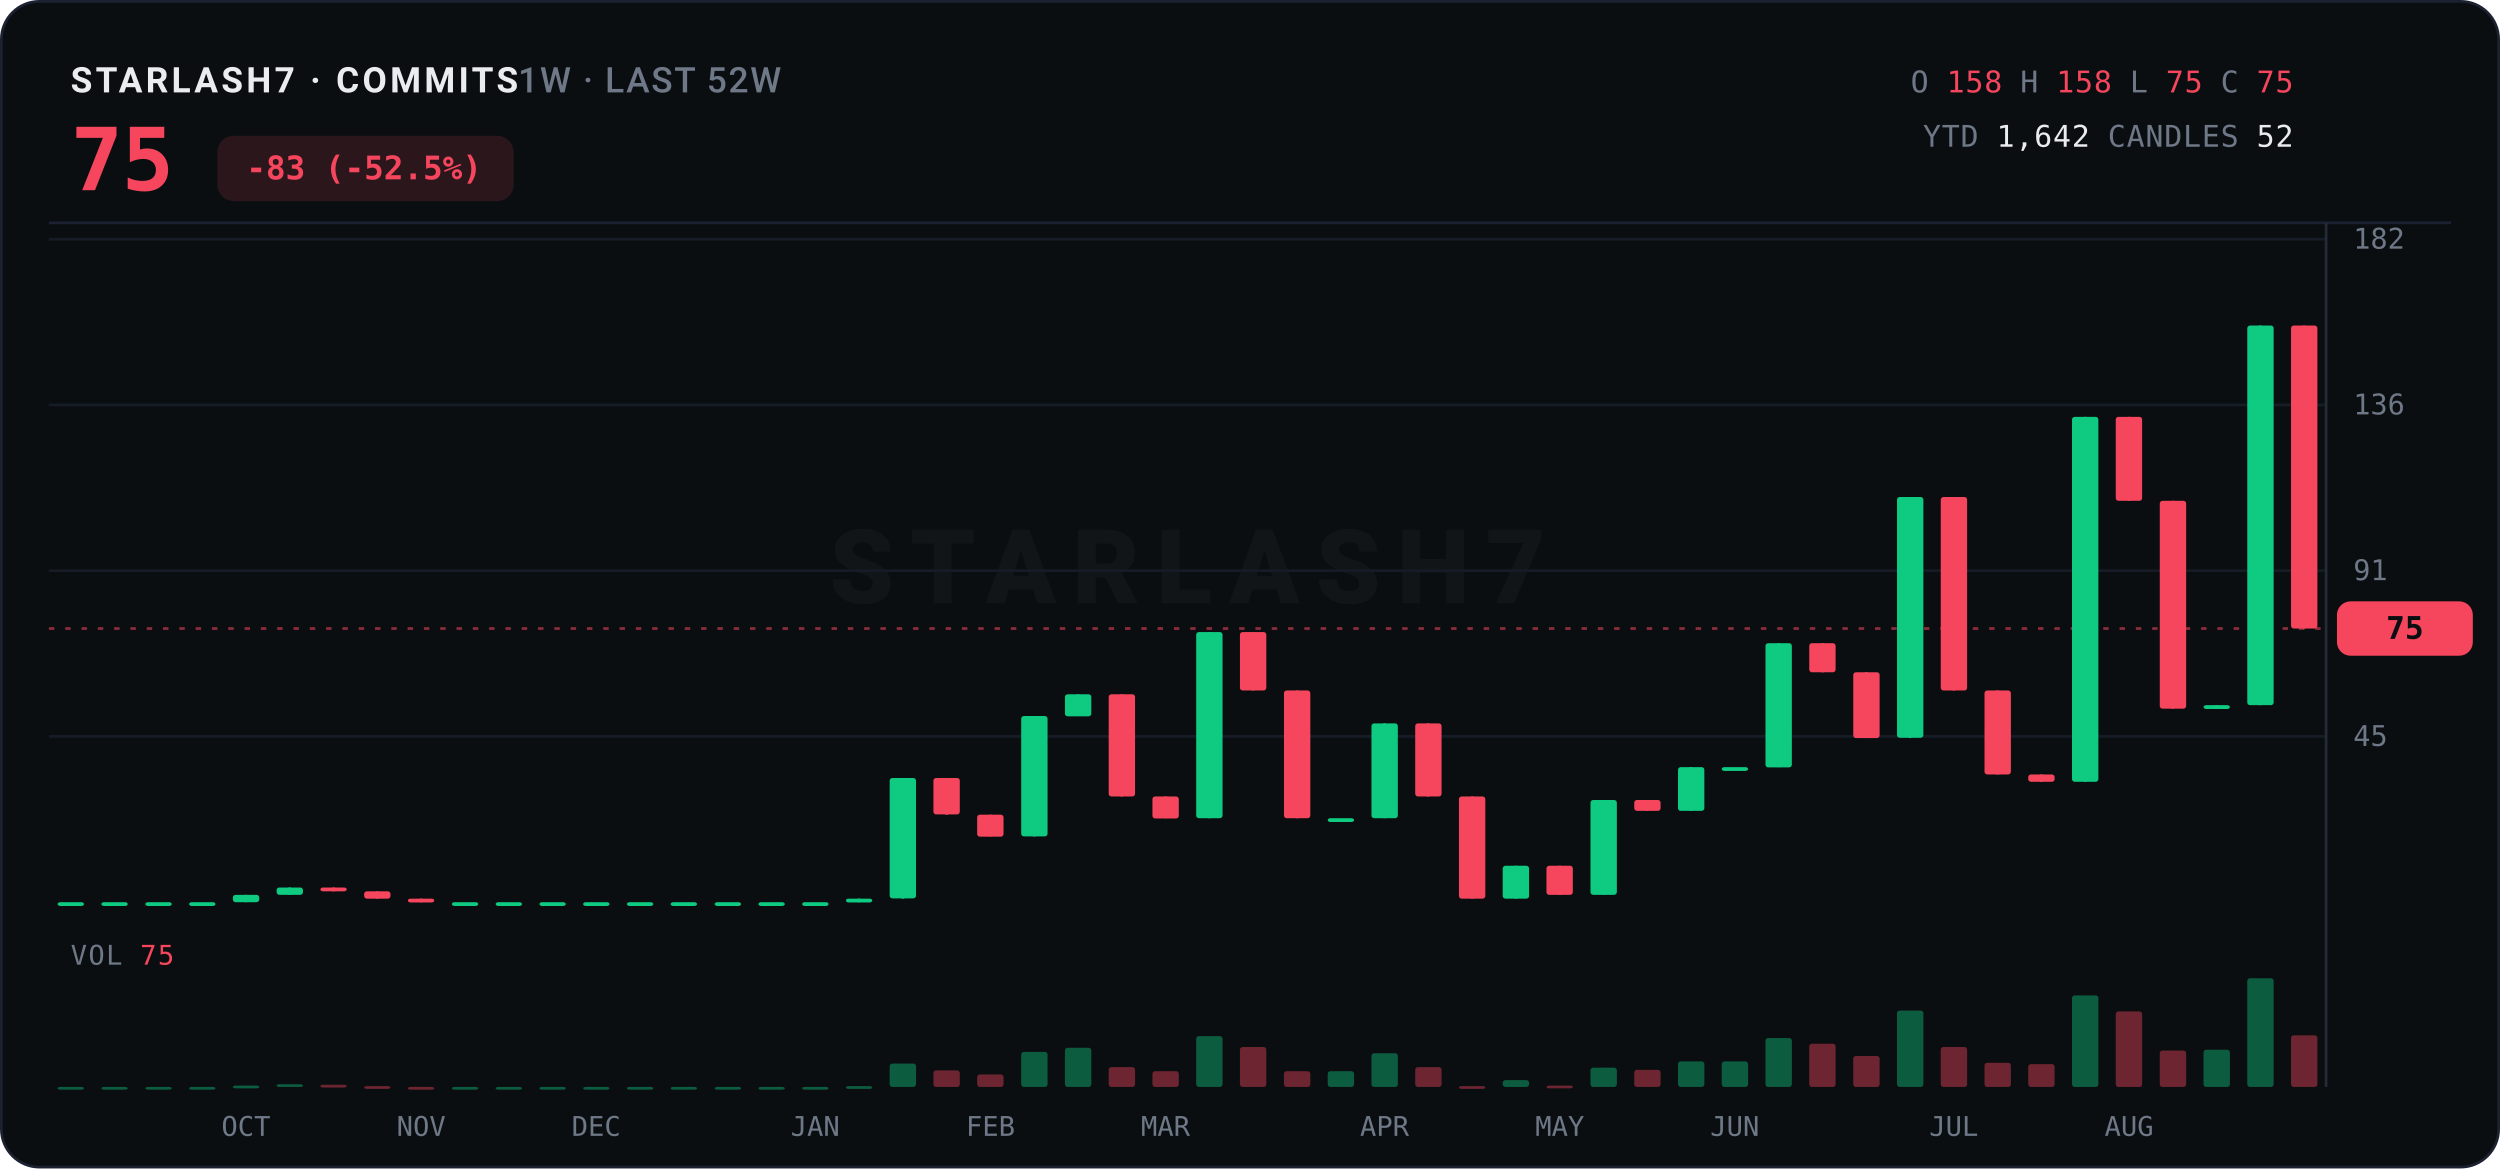
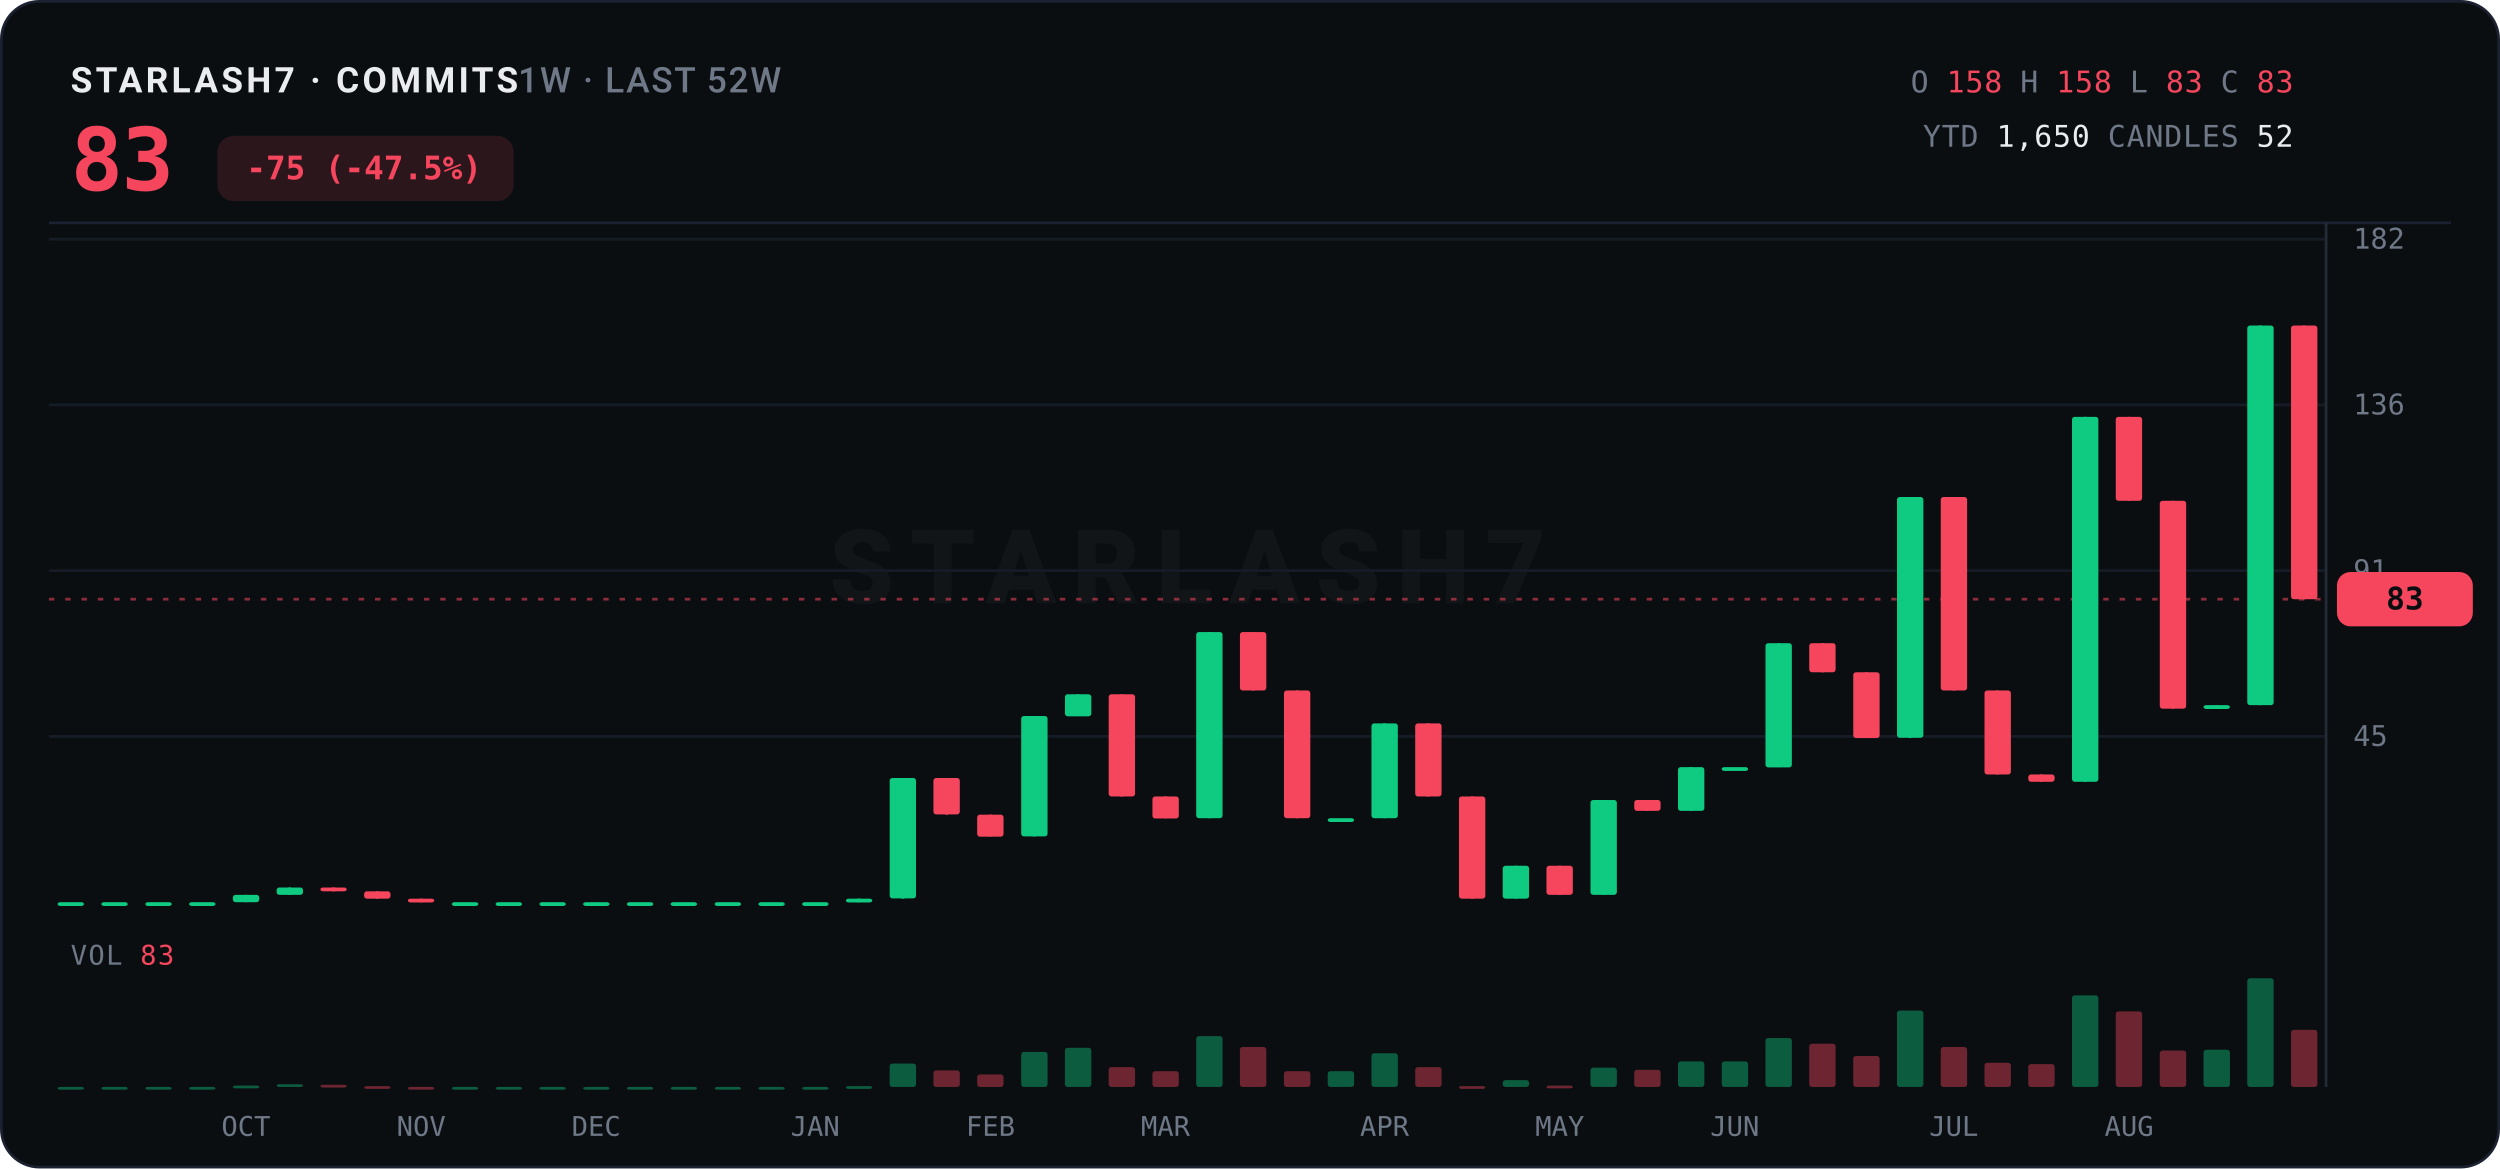
<svg xmlns="http://www.w3.org/2000/svg" width="920" height="430" viewBox="0 0 920 430">
  <rect x="0.5" y="0.5" width="919" height="429" rx="14" fill="#0B0E11" stroke="#1B2130" />
  <text x="26" y="34" font-family="ui-sans-serif,system-ui,-apple-system,'Segoe UI',Roboto,sans-serif" font-size="13" font-weight="700" letter-spacing="1.2" fill="#EAECEF">STARLASH7 · COMMITS<tspan fill="#6E7887" font-weight="500" letter-spacing="0.6">  1W · LAST 52W</tspan>
  </text>
-   <text x="26" y="70" font-family="ui-monospace,'SF Mono',SFMono-Regular,Menlo,Consolas,monospace" font-size="32" font-weight="800" fill="#F6465D" letter-spacing="-0.5">75</text>
+   <text x="26" y="70" font-family="ui-monospace,'SF Mono',SFMono-Regular,Menlo,Consolas,monospace" font-size="32" font-weight="800" fill="#F6465D" letter-spacing="-0.5">83</text>
  <rect x="80" y="50" width="109" height="24" rx="6" fill="#F6465D" opacity="0.14" />
-   <text x="134" y="66" text-anchor="middle" font-family="ui-monospace,'SF Mono',SFMono-Regular,Menlo,Consolas,monospace" font-size="12" font-weight="700" fill="#F6465D">-83 (-52.5%)</text>
+   <text x="134" y="66" text-anchor="middle" font-family="ui-monospace,'SF Mono',SFMono-Regular,Menlo,Consolas,monospace" font-size="12" font-weight="700" fill="#F6465D">-75 (-47.5%)</text>
  <text x="844" y="34" text-anchor="end" font-family="ui-monospace,'SF Mono',SFMono-Regular,Menlo,Consolas,monospace" font-size="11" letter-spacing="0.3">
    <tspan fill="#6E7887">O</tspan>
    <tspan fill="#F6465D">158</tspan>
    <tspan fill="#6E7887">H</tspan>
    <tspan fill="#F6465D">158</tspan>
    <tspan fill="#6E7887">L</tspan>
-     <tspan fill="#F6465D">75</tspan>
+     <tspan fill="#F6465D">83</tspan>
    <tspan fill="#6E7887">C</tspan>
-     <tspan fill="#F6465D">75</tspan>
+     <tspan fill="#F6465D">83</tspan>
  </text>
  <text x="844" y="54" text-anchor="end" font-family="ui-monospace,'SF Mono',SFMono-Regular,Menlo,Consolas,monospace" font-size="11" letter-spacing="0.3">
    <tspan fill="#6E7887">YTD</tspan>
-     <tspan fill="#EAECEF">1,642</tspan>
+     <tspan fill="#EAECEF">1,650</tspan>
    <tspan fill="#6E7887">CANDLES</tspan>
    <tspan fill="#EAECEF">52</tspan>
  </text>
  <line x1="18" y1="82" x2="902" y2="82" stroke="#1B2130" stroke-width="1" />
  <text x="437.0" y="222.0" text-anchor="middle" font-family="ui-sans-serif,system-ui,-apple-system,'Segoe UI',Roboto,sans-serif" font-size="38" font-weight="800" letter-spacing="6" fill="#EAECEF" opacity="0.035">STARLASH7</text>
  <line x1="18" y1="271.0" x2="856" y2="271.0" stroke="#161C26" stroke-width="1" />
  <text x="866" y="274.5" font-family="ui-monospace,'SF Mono',SFMono-Regular,Menlo,Consolas,monospace" font-size="10.5" fill="#6E7887">45</text>
  <line x1="18" y1="210.0" x2="856" y2="210.0" stroke="#161C26" stroke-width="1" />
  <text x="866" y="213.5" font-family="ui-monospace,'SF Mono',SFMono-Regular,Menlo,Consolas,monospace" font-size="10.5" fill="#6E7887">91</text>
  <line x1="18" y1="149.0" x2="856" y2="149.0" stroke="#161C26" stroke-width="1" />
  <text x="866" y="152.5" font-family="ui-monospace,'SF Mono',SFMono-Regular,Menlo,Consolas,monospace" font-size="10.5" fill="#6E7887">136</text>
  <line x1="18" y1="88.0" x2="856" y2="88.0" stroke="#161C26" stroke-width="1" />
  <text x="866" y="91.5" font-family="ui-monospace,'SF Mono',SFMono-Regular,Menlo,Consolas,monospace" font-size="10.5" fill="#6E7887">182</text>
  <line x1="856" y1="82" x2="856" y2="400" stroke="#242B38" stroke-width="1" />
-   <line x1="18" y1="231.3" x2="856" y2="231.3" stroke="#F6465D" stroke-width="1" stroke-dasharray="2 4" opacity="0.55" />
-   <rect x="860" y="221.3" width="50" height="20" rx="5" fill="#F6465D" />
-   <text x="885.0" y="235.1" text-anchor="middle" font-family="ui-monospace,'SF Mono',SFMono-Regular,Menlo,Consolas,monospace" font-size="11.5" font-weight="800" fill="#0B0E11">75</text>
+   <line x1="18" y1="220.5" x2="856" y2="220.5" stroke="#F6465D" stroke-width="1" stroke-dasharray="2 4" opacity="0.55" />
+   <rect x="860" y="210.5" width="50" height="20" rx="5" fill="#F6465D" />
+   <text x="885.0" y="224.3" text-anchor="middle" font-family="ui-monospace,'SF Mono',SFMono-Regular,Menlo,Consolas,monospace" font-size="11.5" font-weight="800" fill="#0B0E11">83</text>
  <line x1="26.1" y1="332.0" x2="26.1" y2="332.0" stroke="#0ECB81" stroke-width="1" />
  <rect x="21.2" y="332.0" width="9.7" height="1.4" rx="1" fill="#0ECB81" />
  <line x1="42.2" y1="332.0" x2="42.2" y2="332.0" stroke="#0ECB81" stroke-width="1" />
  <rect x="37.3" y="332.0" width="9.7" height="1.4" rx="1" fill="#0ECB81" />
  <line x1="58.3" y1="332.0" x2="58.3" y2="332.0" stroke="#0ECB81" stroke-width="1" />
  <rect x="53.5" y="332.0" width="9.7" height="1.4" rx="1" fill="#0ECB81" />
  <line x1="74.4" y1="332.0" x2="74.4" y2="332.0" stroke="#0ECB81" stroke-width="1" />
  <rect x="69.6" y="332.0" width="9.7" height="1.4" rx="1" fill="#0ECB81" />
  <line x1="90.5" y1="329.3" x2="90.5" y2="332.0" stroke="#0ECB81" stroke-width="1" />
  <rect x="85.7" y="329.3" width="9.7" height="2.7" rx="1" fill="#0ECB81" />
  <line x1="106.6" y1="326.6" x2="106.6" y2="329.3" stroke="#0ECB81" stroke-width="1" />
  <rect x="101.8" y="326.6" width="9.7" height="2.7" rx="1" fill="#0ECB81" />
  <line x1="122.8" y1="326.6" x2="122.8" y2="328.0" stroke="#F6465D" stroke-width="1" />
  <rect x="117.9" y="326.6" width="9.7" height="1.4" rx="1" fill="#F6465D" />
  <line x1="138.9" y1="328.0" x2="138.9" y2="330.7" stroke="#F6465D" stroke-width="1" />
  <rect x="134.0" y="328.0" width="9.7" height="2.7" rx="1" fill="#F6465D" />
  <line x1="155.0" y1="330.7" x2="155.0" y2="332.0" stroke="#F6465D" stroke-width="1" />
  <rect x="150.1" y="330.7" width="9.7" height="1.4" rx="1" fill="#F6465D" />
  <line x1="171.1" y1="332.0" x2="171.1" y2="332.0" stroke="#0ECB81" stroke-width="1" />
  <rect x="166.3" y="332.0" width="9.7" height="1.4" rx="1" fill="#0ECB81" />
  <line x1="187.2" y1="332.0" x2="187.2" y2="332.0" stroke="#0ECB81" stroke-width="1" />
  <rect x="182.4" y="332.0" width="9.7" height="1.4" rx="1" fill="#0ECB81" />
  <line x1="203.3" y1="332.0" x2="203.3" y2="332.0" stroke="#0ECB81" stroke-width="1" />
  <rect x="198.5" y="332.0" width="9.7" height="1.4" rx="1" fill="#0ECB81" />
  <line x1="219.4" y1="332.0" x2="219.4" y2="332.0" stroke="#0ECB81" stroke-width="1" />
  <rect x="214.6" y="332.0" width="9.7" height="1.4" rx="1" fill="#0ECB81" />
  <line x1="235.6" y1="332.0" x2="235.6" y2="332.0" stroke="#0ECB81" stroke-width="1" />
  <rect x="230.7" y="332.0" width="9.7" height="1.4" rx="1" fill="#0ECB81" />
  <line x1="251.7" y1="332.0" x2="251.7" y2="332.0" stroke="#0ECB81" stroke-width="1" />
  <rect x="246.8" y="332.0" width="9.7" height="1.4" rx="1" fill="#0ECB81" />
  <line x1="267.8" y1="332.0" x2="267.8" y2="332.0" stroke="#0ECB81" stroke-width="1" />
  <rect x="263.0" y="332.0" width="9.7" height="1.4" rx="1" fill="#0ECB81" />
  <line x1="283.9" y1="332.0" x2="283.9" y2="332.0" stroke="#0ECB81" stroke-width="1" />
  <rect x="279.1" y="332.0" width="9.7" height="1.4" rx="1" fill="#0ECB81" />
  <line x1="300.0" y1="332.0" x2="300.0" y2="332.0" stroke="#0ECB81" stroke-width="1" />
  <rect x="295.2" y="332.0" width="9.7" height="1.4" rx="1" fill="#0ECB81" />
  <line x1="316.1" y1="330.7" x2="316.1" y2="332.0" stroke="#0ECB81" stroke-width="1" />
  <rect x="311.3" y="330.7" width="9.7" height="1.4" rx="1" fill="#0ECB81" />
  <line x1="332.3" y1="286.3" x2="332.3" y2="330.7" stroke="#0ECB81" stroke-width="1" />
  <rect x="327.4" y="286.3" width="9.7" height="44.3" rx="1" fill="#0ECB81" />
  <line x1="348.4" y1="286.3" x2="348.4" y2="299.8" stroke="#F6465D" stroke-width="1" />
  <rect x="343.5" y="286.3" width="9.7" height="13.4" rx="1" fill="#F6465D" />
  <line x1="364.5" y1="299.8" x2="364.5" y2="307.8" stroke="#F6465D" stroke-width="1" />
  <rect x="359.6" y="299.8" width="9.7" height="8.1" rx="1" fill="#F6465D" />
  <line x1="380.6" y1="263.5" x2="380.6" y2="307.8" stroke="#0ECB81" stroke-width="1" />
  <rect x="375.8" y="263.5" width="9.7" height="44.3" rx="1" fill="#0ECB81" />
  <line x1="396.7" y1="255.5" x2="396.7" y2="263.5" stroke="#0ECB81" stroke-width="1" />
  <rect x="391.9" y="255.5" width="9.7" height="8.1" rx="1" fill="#0ECB81" />
  <line x1="412.8" y1="255.5" x2="412.8" y2="293.1" stroke="#F6465D" stroke-width="1" />
  <rect x="408.0" y="255.5" width="9.7" height="37.6" rx="1" fill="#F6465D" />
  <line x1="428.9" y1="293.1" x2="428.9" y2="301.1" stroke="#F6465D" stroke-width="1" />
  <rect x="424.1" y="293.1" width="9.7" height="8.1" rx="1" fill="#F6465D" />
  <line x1="445.1" y1="232.6" x2="445.1" y2="301.1" stroke="#0ECB81" stroke-width="1" />
  <rect x="440.2" y="232.6" width="9.7" height="68.5" rx="1" fill="#0ECB81" />
  <line x1="461.2" y1="232.6" x2="461.2" y2="254.1" stroke="#F6465D" stroke-width="1" />
  <rect x="456.3" y="232.6" width="9.7" height="21.5" rx="1" fill="#F6465D" />
  <line x1="477.3" y1="254.1" x2="477.3" y2="301.1" stroke="#F6465D" stroke-width="1" />
  <rect x="472.5" y="254.1" width="9.7" height="47.0" rx="1" fill="#F6465D" />
  <line x1="493.4" y1="301.1" x2="493.4" y2="301.1" stroke="#0ECB81" stroke-width="1" />
  <rect x="488.6" y="301.1" width="9.7" height="1.4" rx="1" fill="#0ECB81" />
  <line x1="509.5" y1="266.2" x2="509.5" y2="301.1" stroke="#0ECB81" stroke-width="1" />
  <rect x="504.7" y="266.2" width="9.7" height="34.9" rx="1" fill="#0ECB81" />
  <line x1="525.6" y1="266.2" x2="525.6" y2="293.1" stroke="#F6465D" stroke-width="1" />
  <rect x="520.8" y="266.2" width="9.7" height="26.9" rx="1" fill="#F6465D" />
  <line x1="541.8" y1="293.1" x2="541.8" y2="330.7" stroke="#F6465D" stroke-width="1" />
  <rect x="536.9" y="293.1" width="9.7" height="37.6" rx="1" fill="#F6465D" />
  <line x1="557.9" y1="318.6" x2="557.9" y2="330.7" stroke="#0ECB81" stroke-width="1" />
  <rect x="553.0" y="318.6" width="9.7" height="12.1" rx="1" fill="#0ECB81" />
  <line x1="574.0" y1="318.6" x2="574.0" y2="329.3" stroke="#F6465D" stroke-width="1" />
  <rect x="569.1" y="318.6" width="9.7" height="10.7" rx="1" fill="#F6465D" />
  <line x1="590.1" y1="294.4" x2="590.1" y2="329.3" stroke="#0ECB81" stroke-width="1" />
  <rect x="585.3" y="294.4" width="9.7" height="34.9" rx="1" fill="#0ECB81" />
  <line x1="606.2" y1="294.4" x2="606.2" y2="298.4" stroke="#F6465D" stroke-width="1" />
  <rect x="601.4" y="294.4" width="9.7" height="4.0" rx="1" fill="#F6465D" />
  <line x1="622.3" y1="282.3" x2="622.3" y2="298.4" stroke="#0ECB81" stroke-width="1" />
  <rect x="617.5" y="282.3" width="9.7" height="16.1" rx="1" fill="#0ECB81" />
  <line x1="638.4" y1="282.3" x2="638.4" y2="282.3" stroke="#0ECB81" stroke-width="1" />
  <rect x="633.6" y="282.3" width="9.7" height="1.4" rx="1" fill="#0ECB81" />
  <line x1="654.6" y1="236.7" x2="654.6" y2="282.3" stroke="#0ECB81" stroke-width="1" />
  <rect x="649.7" y="236.7" width="9.7" height="45.7" rx="1" fill="#0ECB81" />
  <line x1="670.7" y1="236.7" x2="670.7" y2="247.4" stroke="#F6465D" stroke-width="1" />
  <rect x="665.8" y="236.7" width="9.7" height="10.7" rx="1" fill="#F6465D" />
  <line x1="686.8" y1="247.4" x2="686.8" y2="271.6" stroke="#F6465D" stroke-width="1" />
  <rect x="682.0" y="247.4" width="9.7" height="24.2" rx="1" fill="#F6465D" />
  <line x1="702.9" y1="182.9" x2="702.9" y2="271.6" stroke="#0ECB81" stroke-width="1" />
  <rect x="698.1" y="182.9" width="9.7" height="88.6" rx="1" fill="#0ECB81" />
  <line x1="719.0" y1="182.9" x2="719.0" y2="254.1" stroke="#F6465D" stroke-width="1" />
  <rect x="714.2" y="182.9" width="9.7" height="71.2" rx="1" fill="#F6465D" />
  <line x1="735.1" y1="254.1" x2="735.1" y2="285.0" stroke="#F6465D" stroke-width="1" />
  <rect x="730.3" y="254.1" width="9.7" height="30.9" rx="1" fill="#F6465D" />
  <line x1="751.2" y1="285.0" x2="751.2" y2="287.7" stroke="#F6465D" stroke-width="1" />
  <rect x="746.4" y="285.0" width="9.7" height="2.7" rx="1" fill="#F6465D" />
  <line x1="767.4" y1="153.4" x2="767.4" y2="287.7" stroke="#0ECB81" stroke-width="1" />
  <rect x="762.5" y="153.4" width="9.7" height="134.3" rx="1" fill="#0ECB81" />
  <line x1="783.5" y1="153.4" x2="783.5" y2="184.3" stroke="#F6465D" stroke-width="1" />
  <rect x="778.6" y="153.4" width="9.7" height="30.9" rx="1" fill="#F6465D" />
  <line x1="799.6" y1="184.3" x2="799.6" y2="260.8" stroke="#F6465D" stroke-width="1" />
  <rect x="794.8" y="184.3" width="9.7" height="76.5" rx="1" fill="#F6465D" />
  <line x1="815.7" y1="259.5" x2="815.7" y2="260.8" stroke="#0ECB81" stroke-width="1" />
  <rect x="810.9" y="259.5" width="9.7" height="1.4" rx="1" fill="#0ECB81" />
  <line x1="831.8" y1="119.8" x2="831.8" y2="259.5" stroke="#0ECB81" stroke-width="1" />
  <rect x="827.0" y="119.8" width="9.7" height="139.7" rx="1" fill="#0ECB81" />
-   <line x1="847.9" y1="119.8" x2="847.9" y2="231.3" stroke="#F6465D" stroke-width="1" />
-   <rect x="843.1" y="119.8" width="9.7" height="111.5" rx="1" fill="#F6465D" />
-   <text x="26" y="355" font-family="ui-monospace,'SF Mono',SFMono-Regular,Menlo,Consolas,monospace" font-size="10" letter-spacing="0.5" fill="#6E7887">VOL <tspan fill="#F6465D">75</tspan>
+   <line x1="847.9" y1="119.8" x2="847.9" y2="220.5" stroke="#F6465D" stroke-width="1" />
+   <rect x="843.1" y="119.8" width="9.7" height="100.7" rx="1" fill="#F6465D" />
+   <text x="26" y="355" font-family="ui-monospace,'SF Mono',SFMono-Regular,Menlo,Consolas,monospace" font-size="10" letter-spacing="0.5" fill="#6E7887">VOL <tspan fill="#F6465D">83</tspan>
  </text>
  <rect x="21.2" y="400.0" width="9.7" height="1.0" rx="1" fill="#0ECB81" opacity="0.42" />
  <rect x="37.3" y="400.0" width="9.7" height="1.0" rx="1" fill="#0ECB81" opacity="0.42" />
  <rect x="53.5" y="400.0" width="9.7" height="1.0" rx="1" fill="#0ECB81" opacity="0.42" />
  <rect x="69.6" y="400.0" width="9.7" height="1.0" rx="1" fill="#0ECB81" opacity="0.42" />
  <rect x="85.7" y="399.5" width="9.7" height="1.0" rx="1" fill="#0ECB81" opacity="0.42" />
  <rect x="101.8" y="399.0" width="9.7" height="1.0" rx="1" fill="#0ECB81" opacity="0.42" />
  <rect x="117.9" y="399.2" width="9.7" height="1.0" rx="1" fill="#F6465D" opacity="0.42" />
  <rect x="134.0" y="399.7" width="9.7" height="1.0" rx="1" fill="#F6465D" opacity="0.42" />
  <rect x="150.1" y="400.0" width="9.7" height="1.0" rx="1" fill="#F6465D" opacity="0.42" />
  <rect x="166.3" y="400.0" width="9.7" height="1.0" rx="1" fill="#0ECB81" opacity="0.42" />
  <rect x="182.4" y="400.0" width="9.7" height="1.0" rx="1" fill="#0ECB81" opacity="0.42" />
  <rect x="198.5" y="400.0" width="9.7" height="1.0" rx="1" fill="#0ECB81" opacity="0.42" />
  <rect x="214.6" y="400.0" width="9.7" height="1.0" rx="1" fill="#0ECB81" opacity="0.42" />
  <rect x="230.7" y="400.0" width="9.7" height="1.0" rx="1" fill="#0ECB81" opacity="0.42" />
  <rect x="246.8" y="400.0" width="9.7" height="1.0" rx="1" fill="#0ECB81" opacity="0.42" />
  <rect x="263.0" y="400.0" width="9.7" height="1.0" rx="1" fill="#0ECB81" opacity="0.42" />
  <rect x="279.1" y="400.0" width="9.7" height="1.0" rx="1" fill="#0ECB81" opacity="0.42" />
  <rect x="295.2" y="400.0" width="9.7" height="1.0" rx="1" fill="#0ECB81" opacity="0.42" />
  <rect x="311.3" y="399.7" width="9.7" height="1.0" rx="1" fill="#0ECB81" opacity="0.42" />
  <rect x="327.4" y="391.4" width="9.7" height="8.6" rx="1" fill="#0ECB81" opacity="0.42" />
  <rect x="343.5" y="393.9" width="9.7" height="6.1" rx="1" fill="#F6465D" opacity="0.42" />
  <rect x="359.6" y="395.4" width="9.7" height="4.6" rx="1" fill="#F6465D" opacity="0.42" />
  <rect x="375.8" y="387.1" width="9.7" height="12.9" rx="1" fill="#0ECB81" opacity="0.42" />
  <rect x="391.9" y="385.6" width="9.7" height="14.4" rx="1" fill="#0ECB81" opacity="0.42" />
  <rect x="408.0" y="392.7" width="9.7" height="7.3" rx="1" fill="#F6465D" opacity="0.42" />
  <rect x="424.1" y="394.2" width="9.7" height="5.8" rx="1" fill="#F6465D" opacity="0.42" />
  <rect x="440.2" y="381.3" width="9.7" height="18.7" rx="1" fill="#0ECB81" opacity="0.42" />
  <rect x="456.3" y="385.3" width="9.7" height="14.7" rx="1" fill="#F6465D" opacity="0.42" />
  <rect x="472.5" y="394.2" width="9.7" height="5.8" rx="1" fill="#F6465D" opacity="0.42" />
  <rect x="488.6" y="394.2" width="9.7" height="5.8" rx="1" fill="#0ECB81" opacity="0.42" />
  <rect x="504.7" y="387.6" width="9.7" height="12.4" rx="1" fill="#0ECB81" opacity="0.42" />
  <rect x="520.8" y="392.7" width="9.7" height="7.3" rx="1" fill="#F6465D" opacity="0.42" />
  <rect x="536.9" y="399.7" width="9.7" height="1.0" rx="1" fill="#F6465D" opacity="0.42" />
  <rect x="553.0" y="397.5" width="9.7" height="2.5" rx="1" fill="#0ECB81" opacity="0.42" />
  <rect x="569.1" y="399.5" width="9.7" height="1.0" rx="1" fill="#F6465D" opacity="0.42" />
  <rect x="585.3" y="392.9" width="9.7" height="7.1" rx="1" fill="#0ECB81" opacity="0.42" />
  <rect x="601.4" y="393.7" width="9.7" height="6.3" rx="1" fill="#F6465D" opacity="0.42" />
  <rect x="617.5" y="390.6" width="9.7" height="9.4" rx="1" fill="#0ECB81" opacity="0.42" />
  <rect x="633.6" y="390.6" width="9.7" height="9.4" rx="1" fill="#0ECB81" opacity="0.42" />
  <rect x="649.7" y="382.0" width="9.7" height="18.0" rx="1" fill="#0ECB81" opacity="0.42" />
  <rect x="665.8" y="384.1" width="9.7" height="15.9" rx="1" fill="#F6465D" opacity="0.42" />
  <rect x="682.0" y="388.6" width="9.7" height="11.4" rx="1" fill="#F6465D" opacity="0.42" />
  <rect x="698.1" y="371.9" width="9.7" height="28.1" rx="1" fill="#0ECB81" opacity="0.42" />
  <rect x="714.2" y="385.3" width="9.7" height="14.7" rx="1" fill="#F6465D" opacity="0.42" />
  <rect x="730.3" y="391.1" width="9.7" height="8.9" rx="1" fill="#F6465D" opacity="0.42" />
  <rect x="746.4" y="391.6" width="9.7" height="8.4" rx="1" fill="#F6465D" opacity="0.42" />
  <rect x="762.5" y="366.3" width="9.7" height="33.7" rx="1" fill="#0ECB81" opacity="0.42" />
  <rect x="778.6" y="372.2" width="9.7" height="27.8" rx="1" fill="#F6465D" opacity="0.42" />
  <rect x="794.8" y="386.6" width="9.7" height="13.4" rx="1" fill="#F6465D" opacity="0.42" />
  <rect x="810.9" y="386.3" width="9.7" height="13.7" rx="1" fill="#0ECB81" opacity="0.42" />
  <rect x="827.0" y="360.0" width="9.7" height="40.0" rx="1" fill="#0ECB81" opacity="0.42" />
-   <rect x="843.1" y="381.0" width="9.7" height="19.0" rx="1" fill="#F6465D" opacity="0.42" />
+   <rect x="843.1" y="379.0" width="9.7" height="21.0" rx="1" fill="#F6465D" opacity="0.42" />
  <text x="90.5" y="418" text-anchor="middle" font-family="ui-monospace,'SF Mono',SFMono-Regular,Menlo,Consolas,monospace" font-size="10" fill="#6E7887">OCT</text>
  <text x="155.0" y="418" text-anchor="middle" font-family="ui-monospace,'SF Mono',SFMono-Regular,Menlo,Consolas,monospace" font-size="10" fill="#6E7887">NOV</text>
  <text x="219.4" y="418" text-anchor="middle" font-family="ui-monospace,'SF Mono',SFMono-Regular,Menlo,Consolas,monospace" font-size="10" fill="#6E7887">DEC</text>
  <text x="300.0" y="418" text-anchor="middle" font-family="ui-monospace,'SF Mono',SFMono-Regular,Menlo,Consolas,monospace" font-size="10" fill="#6E7887">JAN</text>
  <text x="364.5" y="418" text-anchor="middle" font-family="ui-monospace,'SF Mono',SFMono-Regular,Menlo,Consolas,monospace" font-size="10" fill="#6E7887">FEB</text>
  <text x="428.9" y="418" text-anchor="middle" font-family="ui-monospace,'SF Mono',SFMono-Regular,Menlo,Consolas,monospace" font-size="10" fill="#6E7887">MAR</text>
  <text x="509.5" y="418" text-anchor="middle" font-family="ui-monospace,'SF Mono',SFMono-Regular,Menlo,Consolas,monospace" font-size="10" fill="#6E7887">APR</text>
  <text x="574.0" y="418" text-anchor="middle" font-family="ui-monospace,'SF Mono',SFMono-Regular,Menlo,Consolas,monospace" font-size="10" fill="#6E7887">MAY</text>
  <text x="638.4" y="418" text-anchor="middle" font-family="ui-monospace,'SF Mono',SFMono-Regular,Menlo,Consolas,monospace" font-size="10" fill="#6E7887">JUN</text>
  <text x="719.0" y="418" text-anchor="middle" font-family="ui-monospace,'SF Mono',SFMono-Regular,Menlo,Consolas,monospace" font-size="10" fill="#6E7887">JUL</text>
  <text x="783.5" y="418" text-anchor="middle" font-family="ui-monospace,'SF Mono',SFMono-Regular,Menlo,Consolas,monospace" font-size="10" fill="#6E7887">AUG</text>
</svg>
